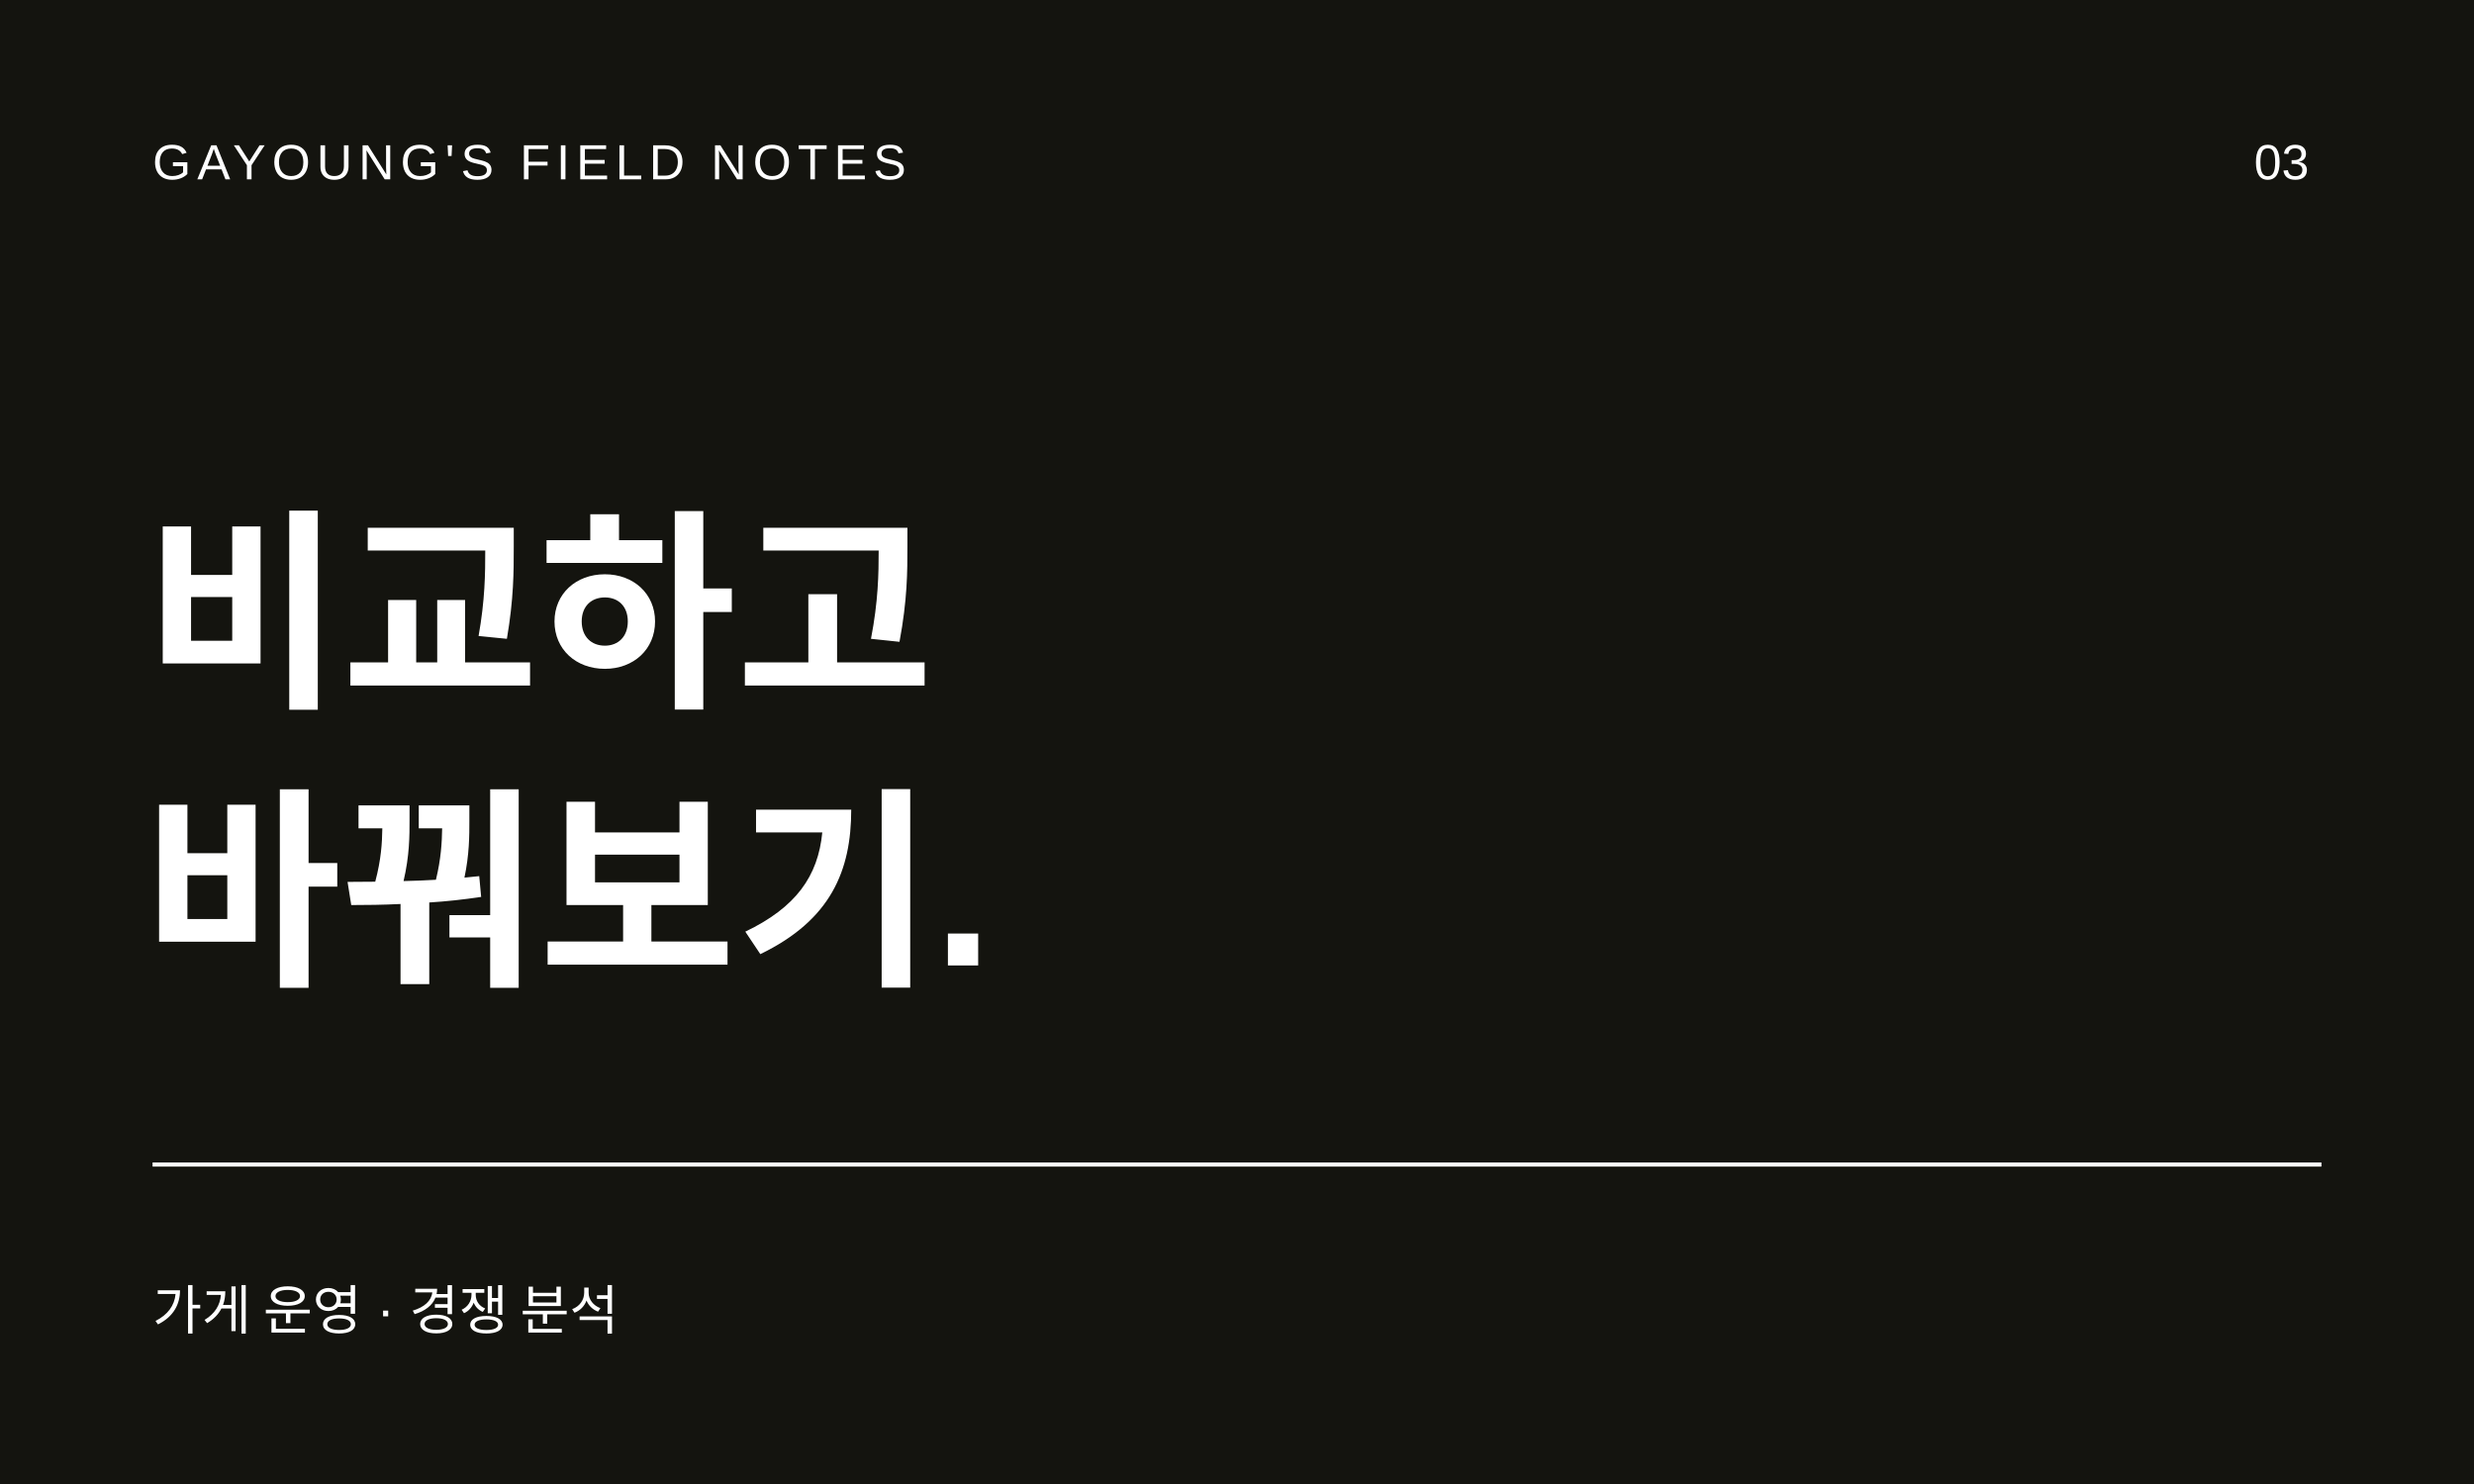
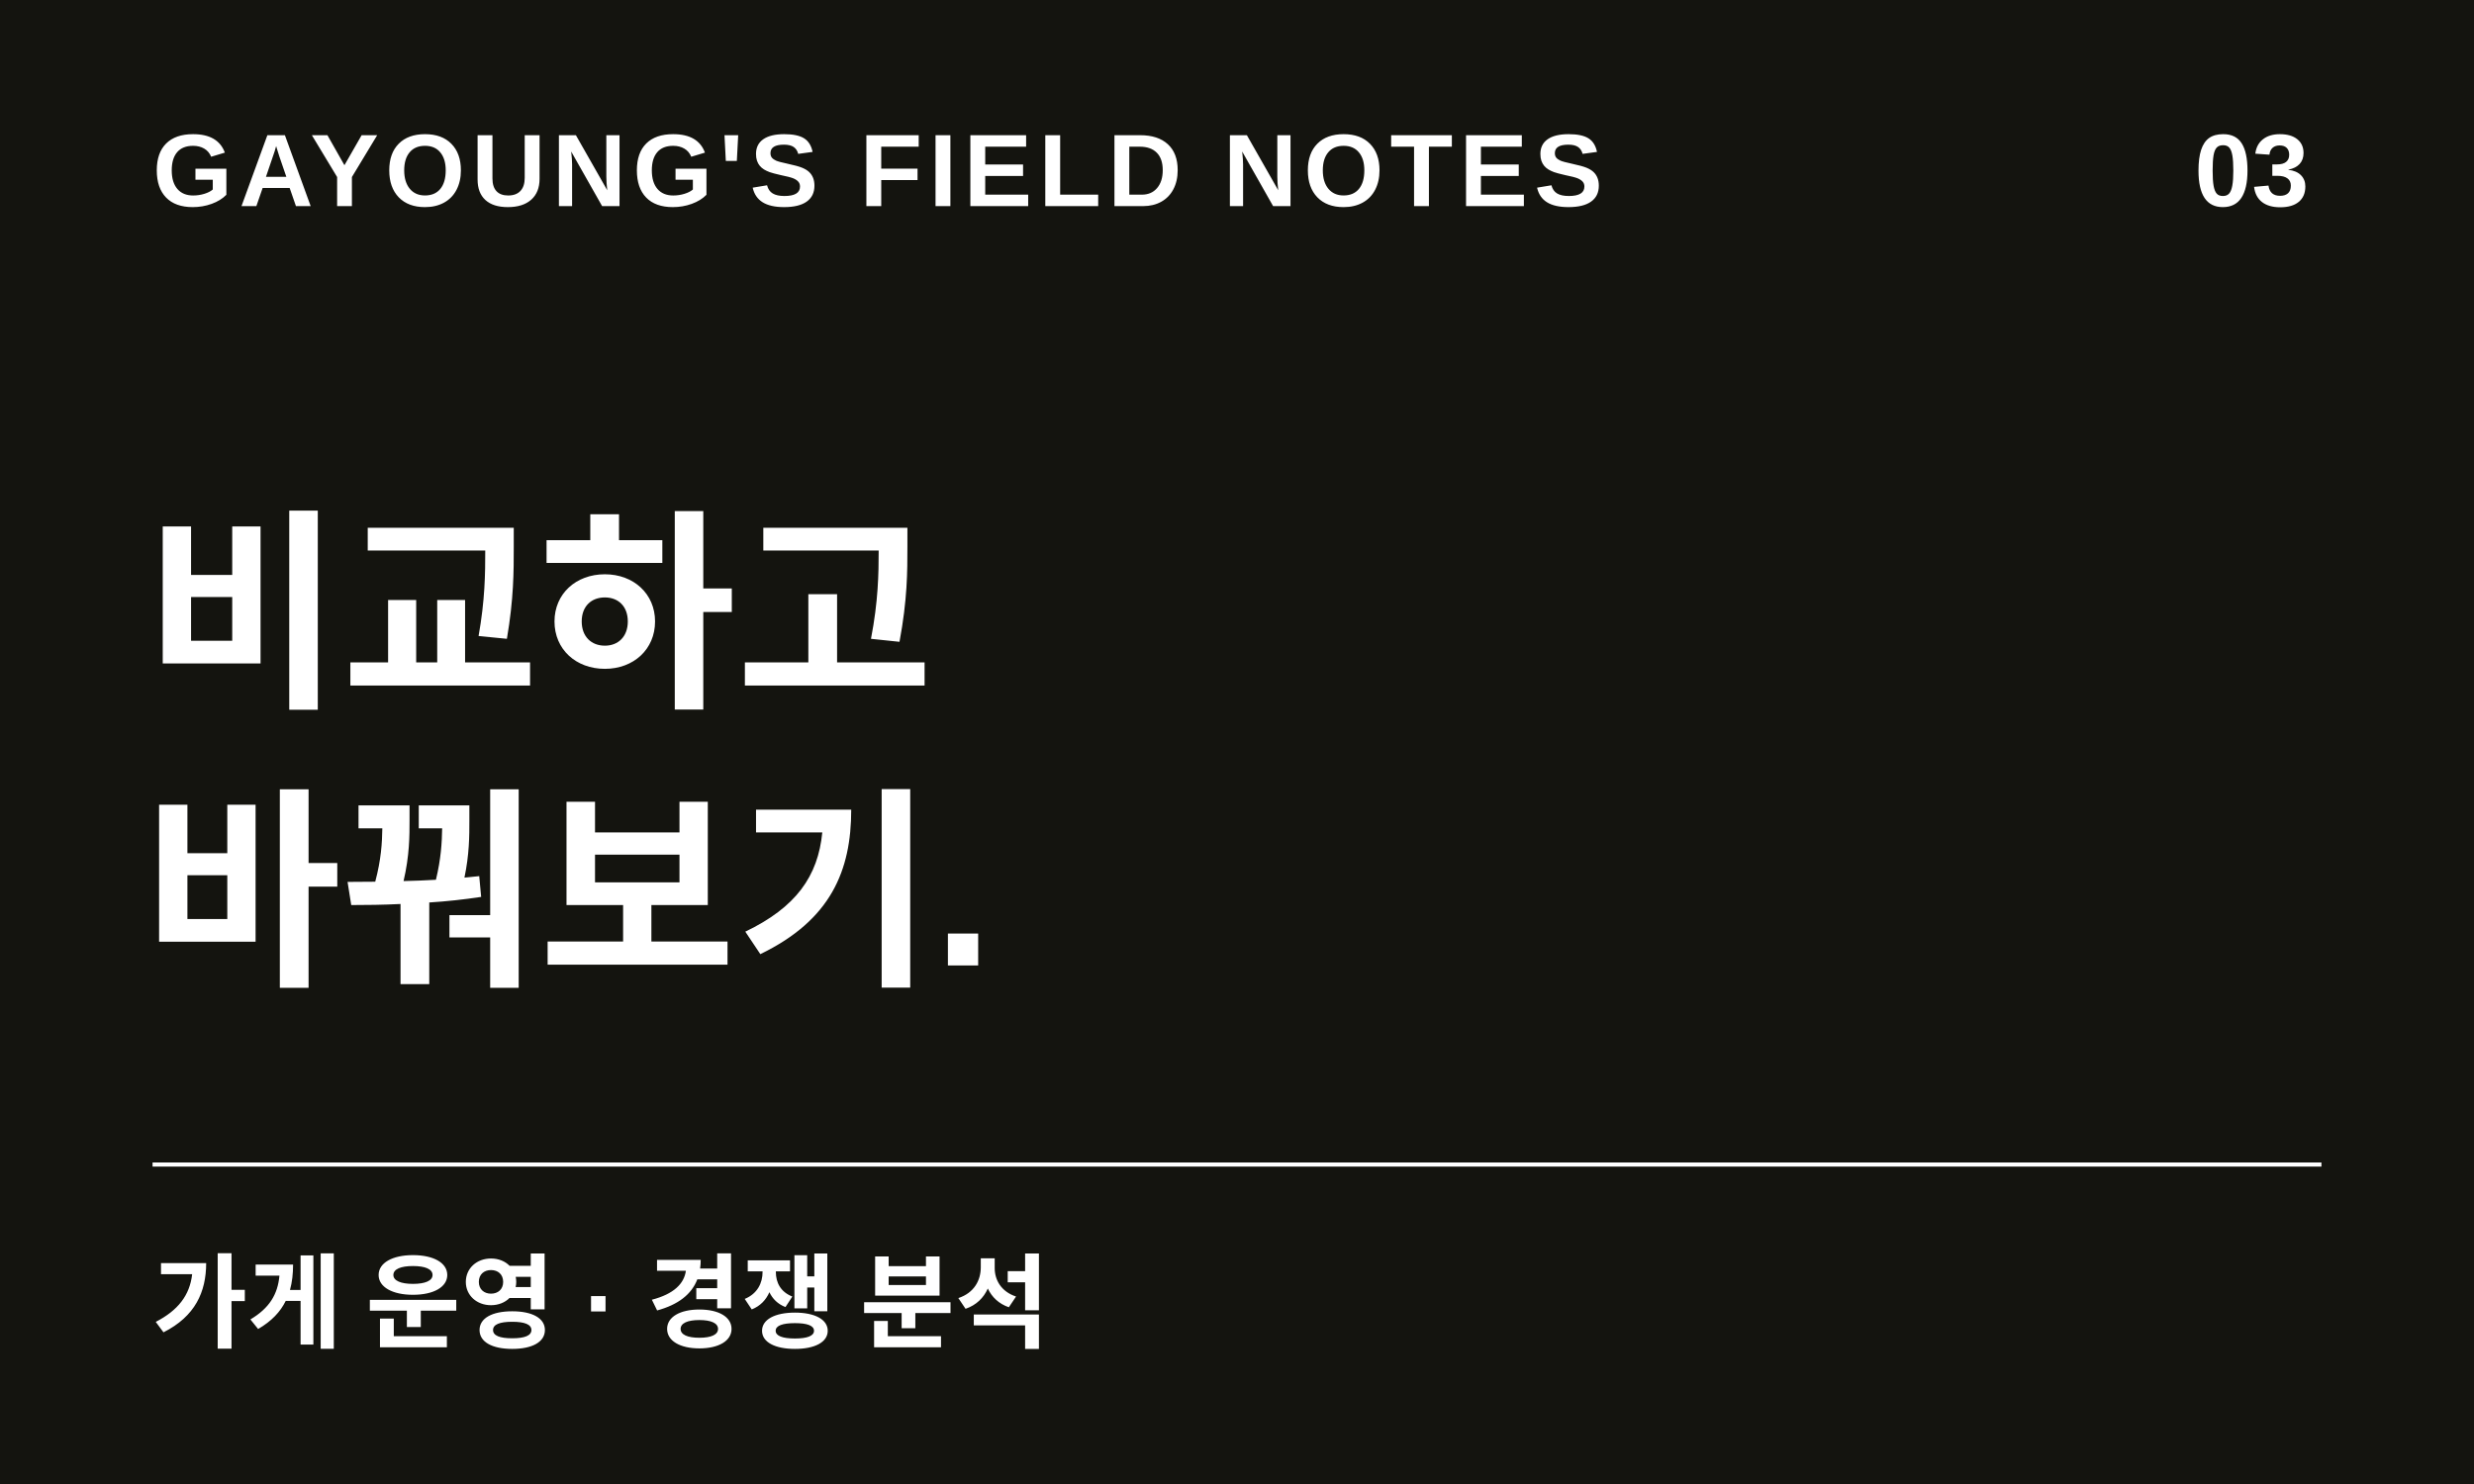
<svg xmlns="http://www.w3.org/2000/svg" width="1200" height="720" viewBox="0 0 1200 720">
  <rect width="1200" height="720" fill="#14140F" />
  <g fill="#FFFFFF" font-family="Arial, Noto Sans KR, sans-serif">
-     <text x="74" y="87" font-size="24" letter-spacing="3">GAYOUNG'S FIELD NOTES</text>
-     <text x="1120" y="87" font-size="24" text-anchor="end">03</text>
+     <text x="74" y="100" font-size="50" font-weight="700" letter-spacing="3">GAYOUNG'S FIELD NOTES</text>
+     <text x="1120" y="100" font-size="50" font-weight="700" text-anchor="end">03</text>
    <text x="70" y="335" font-size="104" font-weight="800">비교하고</text>
    <text x="70" y="470" font-size="104" font-weight="800">바꿔보기.</text>
-     <text x="74" y="645" font-size="26">가게 운영 · 경쟁 분석</text>
+     <text x="74" y="650" font-size="50" font-weight="700">가게 운영 · 경쟁 분석</text>
  </g>
  <path d="M74 565H1126" stroke="#FFFFFF" stroke-width="2" />
</svg>
